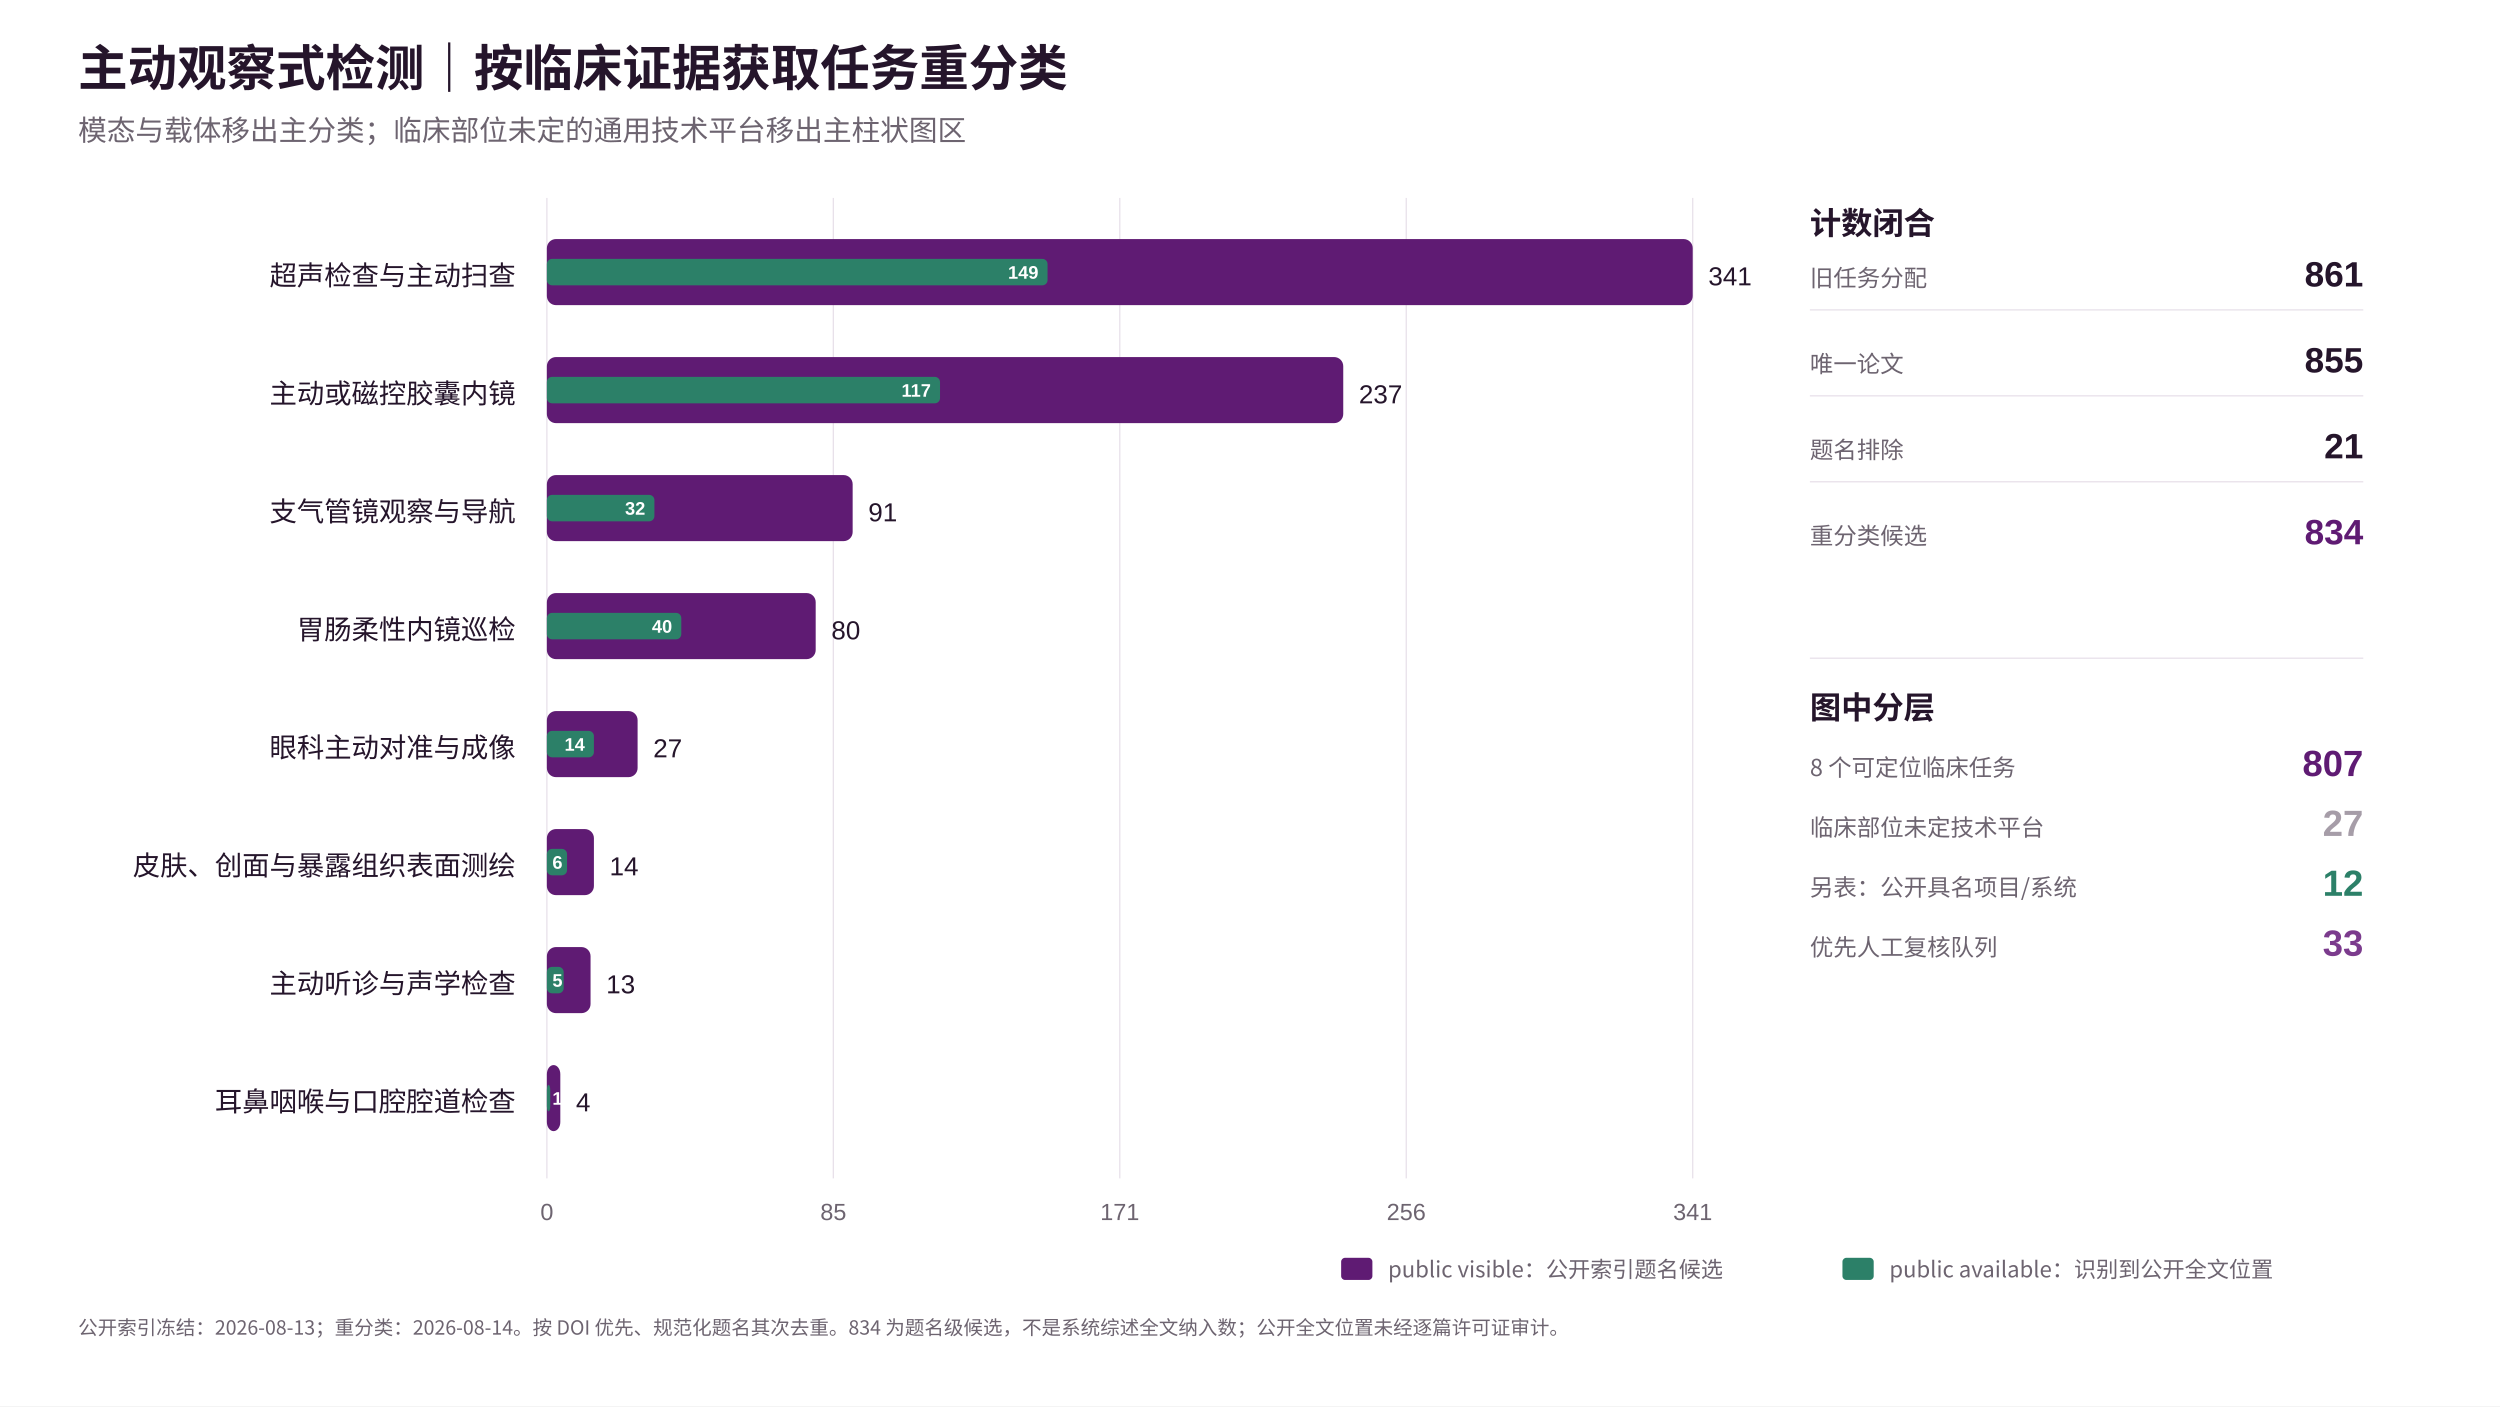
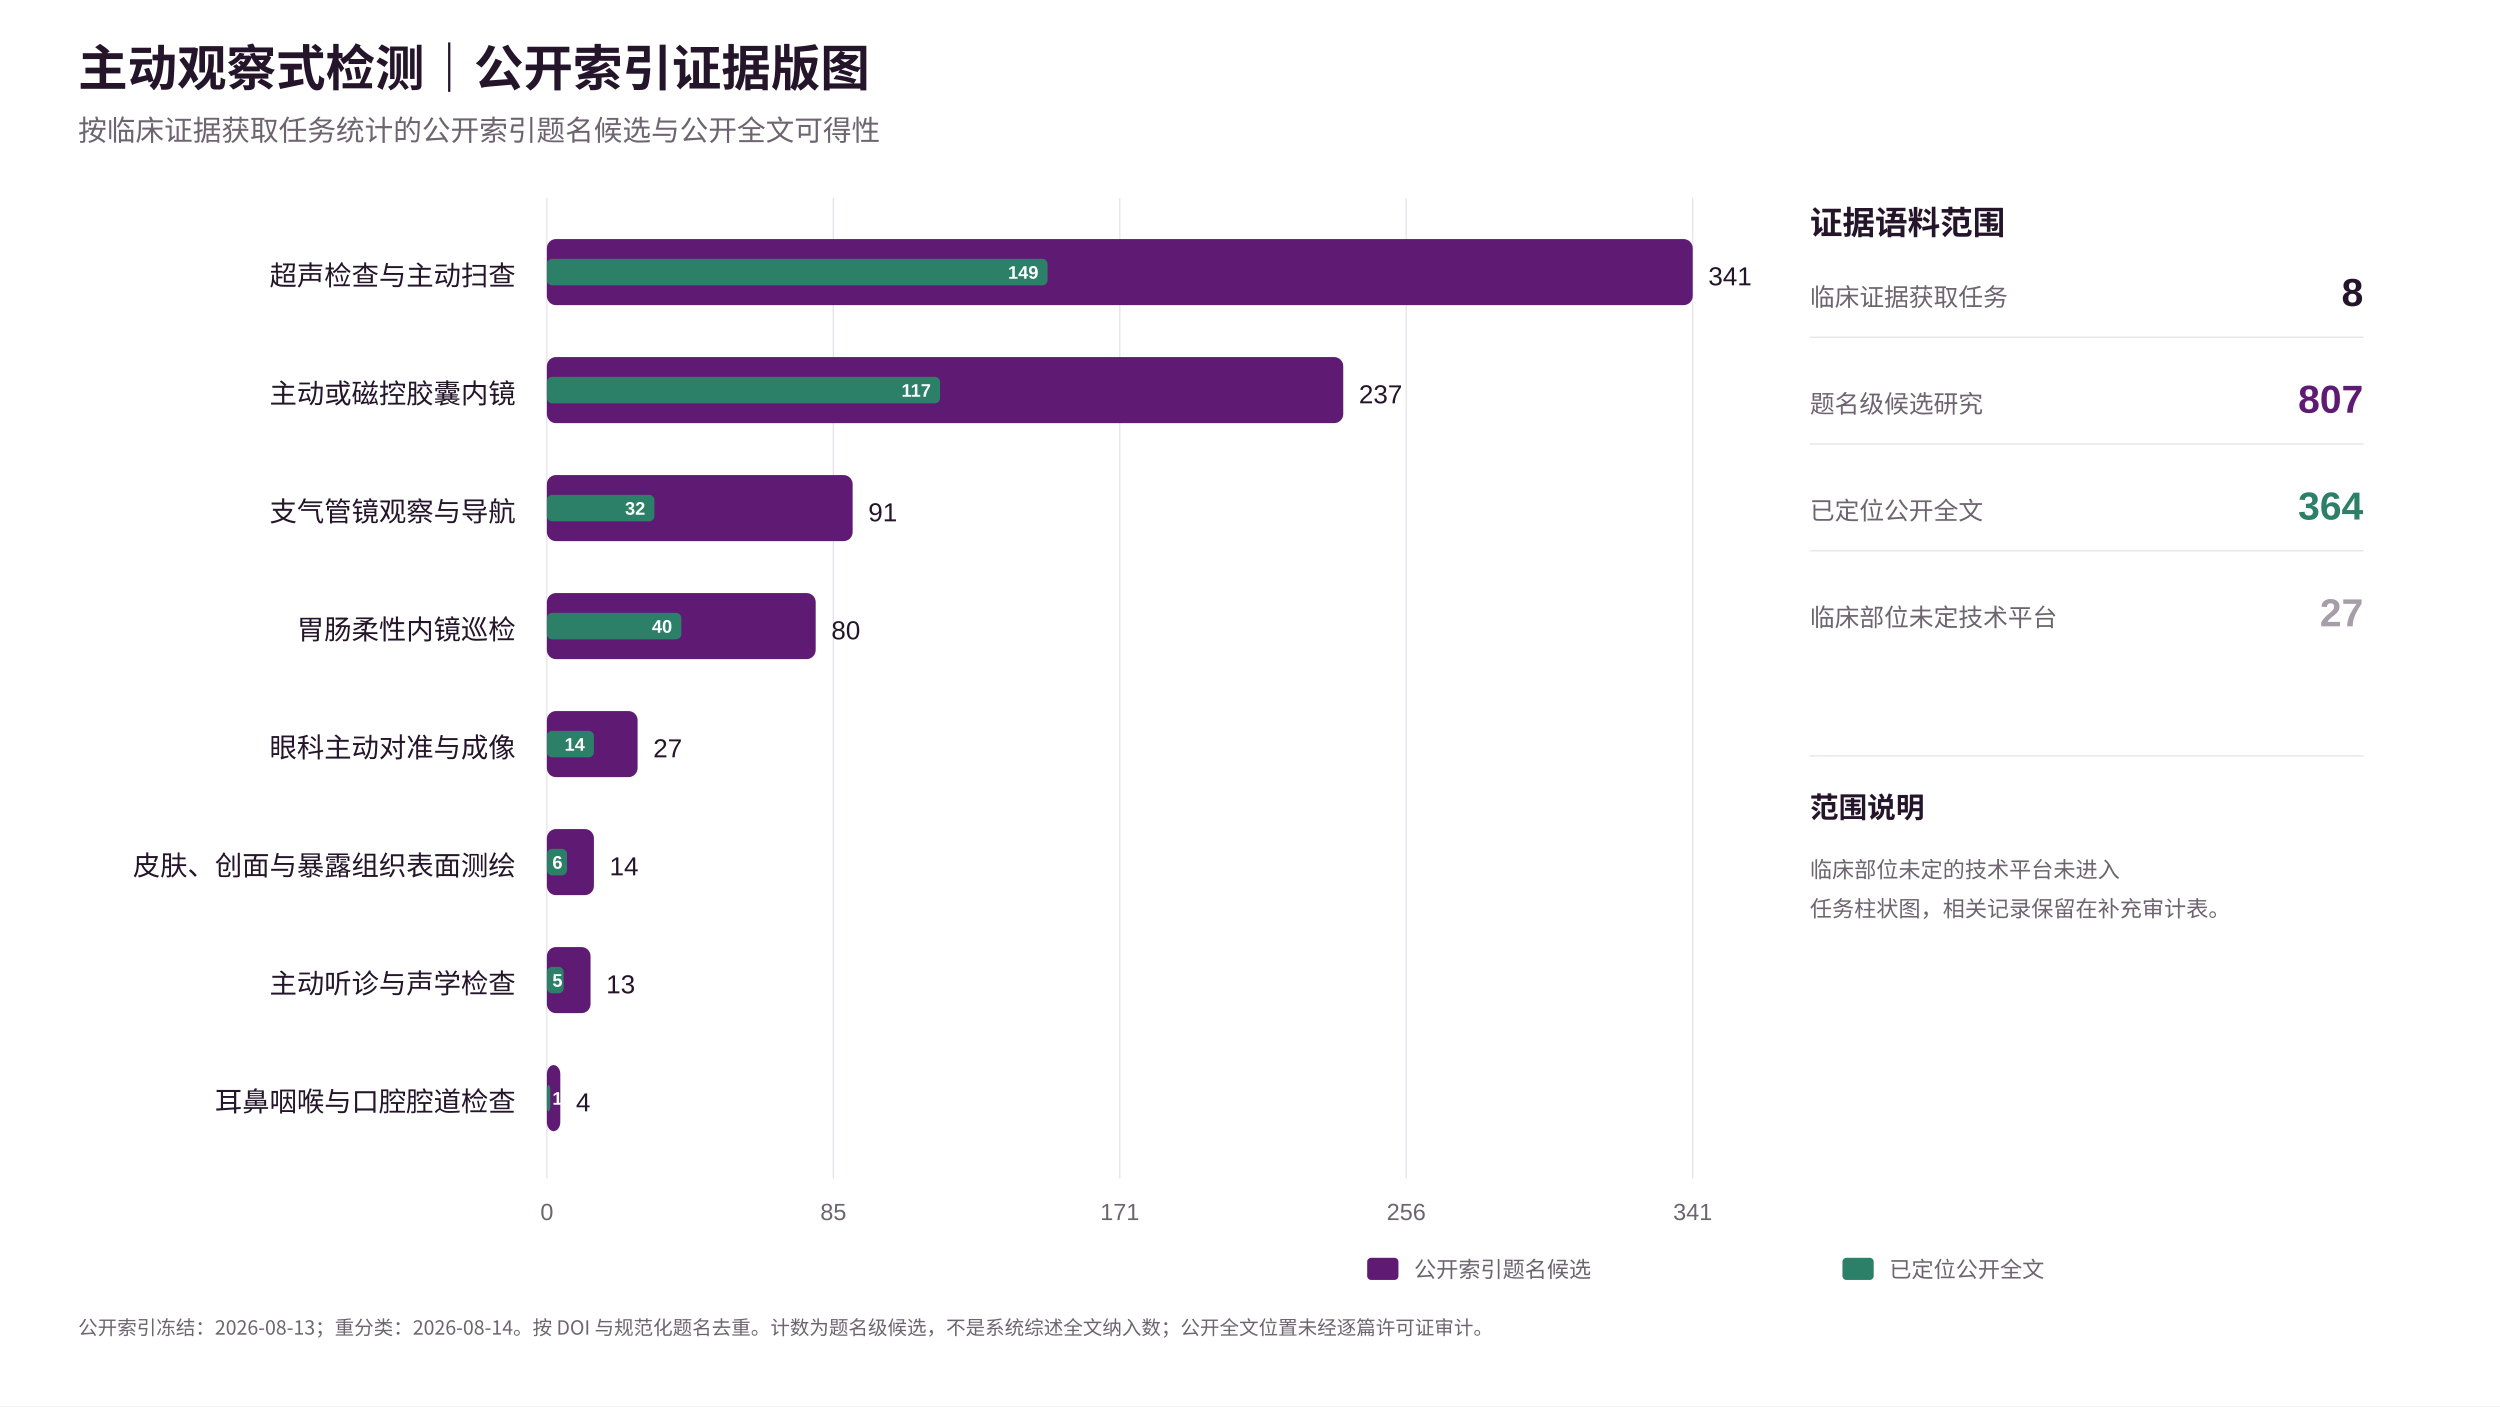
<svg xmlns="http://www.w3.org/2000/svg" width="1920" height="1080" viewBox="0 0 1920 1080">
  <rect width="1920" height="1080" fill="white" />
-   <text x="60" y="66" font-family="Microsoft YaHei, Noto Sans CJK SC, Arial, sans-serif" font-size="38" font-weight="700" fill="#25152B">主动观察式检测｜按临床证据获取任务重分类</text>
-   <text x="60" y="108" font-family="Microsoft YaHei, Noto Sans CJK SC, Arial, sans-serif" font-size="22" fill="#6D6470">模态与载体移出主分类；临床部位未定的通用技术平台移出主柱状图区</text>
+   <text x="60" y="66" font-family="Microsoft YaHei, Noto Sans CJK SC, Arial, sans-serif" font-size="38" font-weight="700" fill="#25152B">主动观察式检测｜公开索引证据版图</text>
+   <text x="60" y="108" font-family="Microsoft YaHei, Noto Sans CJK SC, Arial, sans-serif" font-size="22" fill="#6D6470">按临床证据获取任务统计的公开索引题名候选与公开全文可得性</text>
  <line x1="420" y1="152" x2="420" y2="905" stroke="#E8E1EA" stroke-width="1" />
  <text x="420" y="937" text-anchor="middle" font-family="Arial" font-size="18" fill="#6D6470">0</text>
  <line x1="640" y1="152" x2="640" y2="905" stroke="#E8E1EA" stroke-width="1" />
  <text x="640" y="937" text-anchor="middle" font-family="Arial" font-size="18" fill="#6D6470">85</text>
  <line x1="860" y1="152" x2="860" y2="905" stroke="#E8E1EA" stroke-width="1" />
  <text x="860" y="937" text-anchor="middle" font-family="Arial" font-size="18" fill="#6D6470">171</text>
  <line x1="1080" y1="152" x2="1080" y2="905" stroke="#E8E1EA" stroke-width="1" />
  <text x="1080" y="937" text-anchor="middle" font-family="Arial" font-size="18" fill="#6D6470">256</text>
  <line x1="1300" y1="152" x2="1300" y2="905" stroke="#E8E1EA" stroke-width="1" />
  <text x="1300" y="937" text-anchor="middle" font-family="Arial" font-size="18" fill="#6D6470">341</text>
  <text x="396" y="219.119" text-anchor="end" font-family="Microsoft YaHei, Noto Sans CJK SC, Arial, sans-serif" font-size="21" fill="#25152B">超声检查与主动扫查</text>
  <rect x="420" y="183.594" width="880" height="50.75" rx="7" fill="#5F1B73" />
  <rect x="420" y="198.819" width="384.516" height="20.3" rx="4" fill="#2C8068" />
  <text x="1312" y="219.119" font-family="Arial" font-size="20" fill="#25152B">341</text>
  <text x="797.516" y="214.044" text-anchor="end" font-family="Arial" font-size="14" font-weight="700" fill="white">149</text>
  <text x="396" y="309.744" text-anchor="end" font-family="Microsoft YaHei, Noto Sans CJK SC, Arial, sans-serif" font-size="21" fill="#25152B">主动或磁控胶囊内镜</text>
  <rect x="420" y="274.219" width="611.613" height="50.75" rx="7" fill="#5F1B73" />
  <rect x="420" y="289.444" width="301.935" height="20.3" rx="4" fill="#2C8068" />
  <text x="1043.613" y="309.744" font-family="Arial" font-size="20" fill="#25152B">237</text>
  <text x="714.935" y="304.669" text-anchor="end" font-family="Arial" font-size="14" font-weight="700" fill="white">117</text>
  <text x="396" y="400.369" text-anchor="end" font-family="Microsoft YaHei, Noto Sans CJK SC, Arial, sans-serif" font-size="21" fill="#25152B">支气管镜观察与导航</text>
  <rect x="420" y="364.844" width="234.839" height="50.75" rx="7" fill="#5F1B73" />
  <rect x="420" y="380.069" width="82.581" height="20.3" rx="4" fill="#2C8068" />
  <text x="666.839" y="400.369" font-family="Arial" font-size="20" fill="#25152B">91</text>
  <text x="495.581" y="395.294" text-anchor="end" font-family="Arial" font-size="14" font-weight="700" fill="white">32</text>
  <text x="396" y="490.994" text-anchor="end" font-family="Microsoft YaHei, Noto Sans CJK SC, Arial, sans-serif" font-size="21" fill="#25152B">胃肠柔性内镜巡检</text>
  <rect x="420" y="455.469" width="206.452" height="50.75" rx="7" fill="#5F1B73" />
  <rect x="420" y="470.694" width="103.226" height="20.3" rx="4" fill="#2C8068" />
  <text x="638.452" y="490.994" font-family="Arial" font-size="20" fill="#25152B">80</text>
  <text x="516.226" y="485.919" text-anchor="end" font-family="Arial" font-size="14" font-weight="700" fill="white">40</text>
  <text x="396" y="581.619" text-anchor="end" font-family="Microsoft YaHei, Noto Sans CJK SC, Arial, sans-serif" font-size="21" fill="#25152B">眼科主动对准与成像</text>
  <rect x="420" y="546.094" width="69.677" height="50.75" rx="7" fill="#5F1B73" />
  <rect x="420" y="561.319" width="36.129" height="20.3" rx="4" fill="#2C8068" />
  <text x="501.677" y="581.619" font-family="Arial" font-size="20" fill="#25152B">27</text>
  <text x="449.129" y="576.544" text-anchor="end" font-family="Arial" font-size="14" font-weight="700" fill="white">14</text>
  <text x="396" y="672.244" text-anchor="end" font-family="Microsoft YaHei, Noto Sans CJK SC, Arial, sans-serif" font-size="21" fill="#25152B">皮肤、创面与暴露组织表面测绘</text>
  <rect x="420" y="636.719" width="36.129" height="50.75" rx="7" fill="#5F1B73" />
  <rect x="420" y="651.944" width="15.484" height="20.3" rx="4" fill="#2C8068" />
  <text x="468.129" y="672.244" font-family="Arial" font-size="20" fill="#25152B">14</text>
  <text x="432" y="667.169" text-anchor="end" font-family="Arial" font-size="14" font-weight="700" fill="white">6</text>
  <text x="396" y="762.869" text-anchor="end" font-family="Microsoft YaHei, Noto Sans CJK SC, Arial, sans-serif" font-size="21" fill="#25152B">主动听诊与声学检查</text>
  <rect x="420" y="727.344" width="33.548" height="50.75" rx="7" fill="#5F1B73" />
  <rect x="420" y="742.569" width="12.903" height="20.3" rx="4" fill="#2C8068" />
  <text x="465.548" y="762.869" font-family="Arial" font-size="20" fill="#25152B">13</text>
  <text x="432" y="757.794" text-anchor="end" font-family="Arial" font-size="14" font-weight="700" fill="white">5</text>
  <text x="396" y="853.494" text-anchor="end" font-family="Microsoft YaHei, Noto Sans CJK SC, Arial, sans-serif" font-size="21" fill="#25152B">耳鼻咽喉与口腔腔道检查</text>
  <rect x="420" y="817.969" width="10.323" height="50.75" rx="7" fill="#5F1B73" />
  <rect x="420" y="833.194" width="2.581" height="20.3" rx="4" fill="#2C8068" />
  <text x="442.323" y="853.494" font-family="Arial" font-size="20" fill="#25152B">4</text>
  <text x="432" y="848.419" text-anchor="end" font-family="Arial" font-size="14" font-weight="700" fill="white">1</text>
-   <text x="1390" y="180" font-family="Microsoft YaHei, Noto Sans CJK SC, Arial, sans-serif" font-size="24" font-weight="700" fill="#25152B">计数闭合</text>
-   <text x="1390" y="220" font-family="Microsoft YaHei, Noto Sans CJK SC, Arial, sans-serif" font-size="18" fill="#6D6470">旧任务分配</text>
-   <text x="1815" y="220" text-anchor="end" font-family="Arial" font-size="27" font-weight="700" fill="#25152B">861</text>
-   <line x1="1390" y1="238" x2="1815" y2="238" stroke="#E8E1EA" />
-   <text x="1390" y="286" font-family="Microsoft YaHei, Noto Sans CJK SC, Arial, sans-serif" font-size="18" fill="#6D6470">唯一论文</text>
-   <text x="1815" y="286" text-anchor="end" font-family="Arial" font-size="27" font-weight="700" fill="#25152B">855</text>
-   <line x1="1390" y1="304" x2="1815" y2="304" stroke="#E8E1EA" />
-   <text x="1390" y="352" font-family="Microsoft YaHei, Noto Sans CJK SC, Arial, sans-serif" font-size="18" fill="#6D6470">题名排除</text>
-   <text x="1815" y="352" text-anchor="end" font-family="Arial" font-size="27" font-weight="700" fill="#25152B">21</text>
-   <line x1="1390" y1="370" x2="1815" y2="370" stroke="#E8E1EA" />
-   <text x="1390" y="418" font-family="Microsoft YaHei, Noto Sans CJK SC, Arial, sans-serif" font-size="18" fill="#6D6470">重分类候选</text>
-   <text x="1815" y="418" text-anchor="end" font-family="Arial" font-size="27" font-weight="700" fill="#5F1B73">834</text>
-   <rect x="1390" y="505" width="425" height="1" fill="#E8E1EA" />
-   <text x="1390" y="552" font-family="Microsoft YaHei, Noto Sans CJK SC, Arial, sans-serif" font-size="24" font-weight="700" fill="#25152B">图中分层</text>
-   <text x="1390" y="596" font-family="Microsoft YaHei, Noto Sans CJK SC, Arial, sans-serif" font-size="18" fill="#6D6470">8 个可定位临床任务</text>
-   <text x="1815" y="596" text-anchor="end" font-family="Arial" font-size="28" font-weight="700" fill="#5F1B73">807</text>
-   <text x="1390" y="642" font-family="Microsoft YaHei, Noto Sans CJK SC, Arial, sans-serif" font-size="18" fill="#6D6470">临床部位未定技术平台</text>
-   <text x="1815" y="642" text-anchor="end" font-family="Arial" font-size="28" font-weight="700" fill="#A69DA8">27</text>
-   <text x="1390" y="688" font-family="Microsoft YaHei, Noto Sans CJK SC, Arial, sans-serif" font-size="18" fill="#6D6470">另表：公开具名项目/系统</text>
-   <text x="1815" y="688" text-anchor="end" font-family="Arial" font-size="28" font-weight="700" fill="#2C8068">12</text>
-   <text x="1390" y="734" font-family="Microsoft YaHei, Noto Sans CJK SC, Arial, sans-serif" font-size="18" fill="#6D6470">优先人工复核队列</text>
-   <text x="1815" y="734" text-anchor="end" font-family="Arial" font-size="28" font-weight="700" fill="#7B3B8D">33</text>
-   <rect x="1030" y="966" width="24" height="17" rx="3" fill="#5F1B73" />
-   <text x="1066" y="981" font-family="Microsoft YaHei, Noto Sans CJK SC, Arial, sans-serif" font-size="17" fill="#6D6470">public visible：公开索引题名候选</text>
+   <text x="1390" y="180" font-family="Microsoft YaHei, Noto Sans CJK SC, Arial, sans-serif" font-size="25" font-weight="700" fill="#25152B">证据语料范围</text>
+   <text x="1390" y="235" font-family="Microsoft YaHei, Noto Sans CJK SC, Arial, sans-serif" font-size="19" fill="#6D6470">临床证据获取任务</text>
+   <text x="1815" y="235" text-anchor="end" font-family="Arial" font-size="30" font-weight="700" fill="#25152B">8</text>
+   <line x1="1390" y1="259" x2="1815" y2="259" stroke="#E8E1EA" />
+   <text x="1390" y="317" font-family="Microsoft YaHei, Noto Sans CJK SC, Arial, sans-serif" font-size="19" fill="#6D6470">题名级候选研究</text>
+   <text x="1815" y="317" text-anchor="end" font-family="Arial" font-size="30" font-weight="700" fill="#5F1B73">807</text>
+   <line x1="1390" y1="341" x2="1815" y2="341" stroke="#E8E1EA" />
+   <text x="1390" y="399" font-family="Microsoft YaHei, Noto Sans CJK SC, Arial, sans-serif" font-size="19" fill="#6D6470">已定位公开全文</text>
+   <text x="1815" y="399" text-anchor="end" font-family="Arial" font-size="30" font-weight="700" fill="#2C8068">364</text>
+   <line x1="1390" y1="423" x2="1815" y2="423" stroke="#E8E1EA" />
+   <text x="1390" y="481" font-family="Microsoft YaHei, Noto Sans CJK SC, Arial, sans-serif" font-size="19" fill="#6D6470">临床部位未定技术平台</text>
+   <text x="1815" y="481" text-anchor="end" font-family="Arial" font-size="30" font-weight="700" fill="#A69DA8">27</text>
+   <rect x="1390" y="580" width="425" height="1" fill="#E8E1EA" />
+   <text x="1390" y="628" font-family="Microsoft YaHei, Noto Sans CJK SC, Arial, sans-serif" font-size="22" font-weight="700" fill="#25152B">范围说明</text>
+   <text x="1390" y="674" font-family="Microsoft YaHei, Noto Sans CJK SC, Arial, sans-serif" font-size="17" fill="#6D6470">临床部位未定的技术平台未进入</text>
+   <text x="1390" y="704" font-family="Microsoft YaHei, Noto Sans CJK SC, Arial, sans-serif" font-size="17" fill="#6D6470">任务柱状图，相关记录保留在补充审计表。</text>
+   <rect x="1050" y="966" width="24" height="17" rx="3" fill="#5F1B73" />
+   <text x="1086" y="981" font-family="Microsoft YaHei, Noto Sans CJK SC, Arial, sans-serif" font-size="17" fill="#6D6470">公开索引题名候选</text>
  <rect x="1415" y="966" width="24" height="17" rx="3" fill="#2C8068" />
-   <text x="1451" y="981" font-family="Microsoft YaHei, Noto Sans CJK SC, Arial, sans-serif" font-size="17" fill="#6D6470">public available：识别到公开全文位置</text>
-   <text x="60" y="1025" font-family="Microsoft YaHei, Noto Sans CJK SC, Arial, sans-serif" font-size="15" fill="#6D6470">公开索引冻结：2026-08-13；重分类：2026-08-14。按 DOI 优先、规范化题名其次去重。834 为题名级候选，不是系统综述全文纳入数；公开全文位置未经逐篇许可证审计。</text>
+   <text x="1451" y="981" font-family="Microsoft YaHei, Noto Sans CJK SC, Arial, sans-serif" font-size="17" fill="#6D6470">已定位公开全文</text>
+   <text x="60" y="1025" font-family="Microsoft YaHei, Noto Sans CJK SC, Arial, sans-serif" font-size="15" fill="#6D6470">公开索引冻结：2026-08-13；重分类：2026-08-14。按 DOI 与规范化题名去重。计数为题名级候选，不是系统综述全文纳入数；公开全文位置未经逐篇许可证审计。</text>
</svg>
